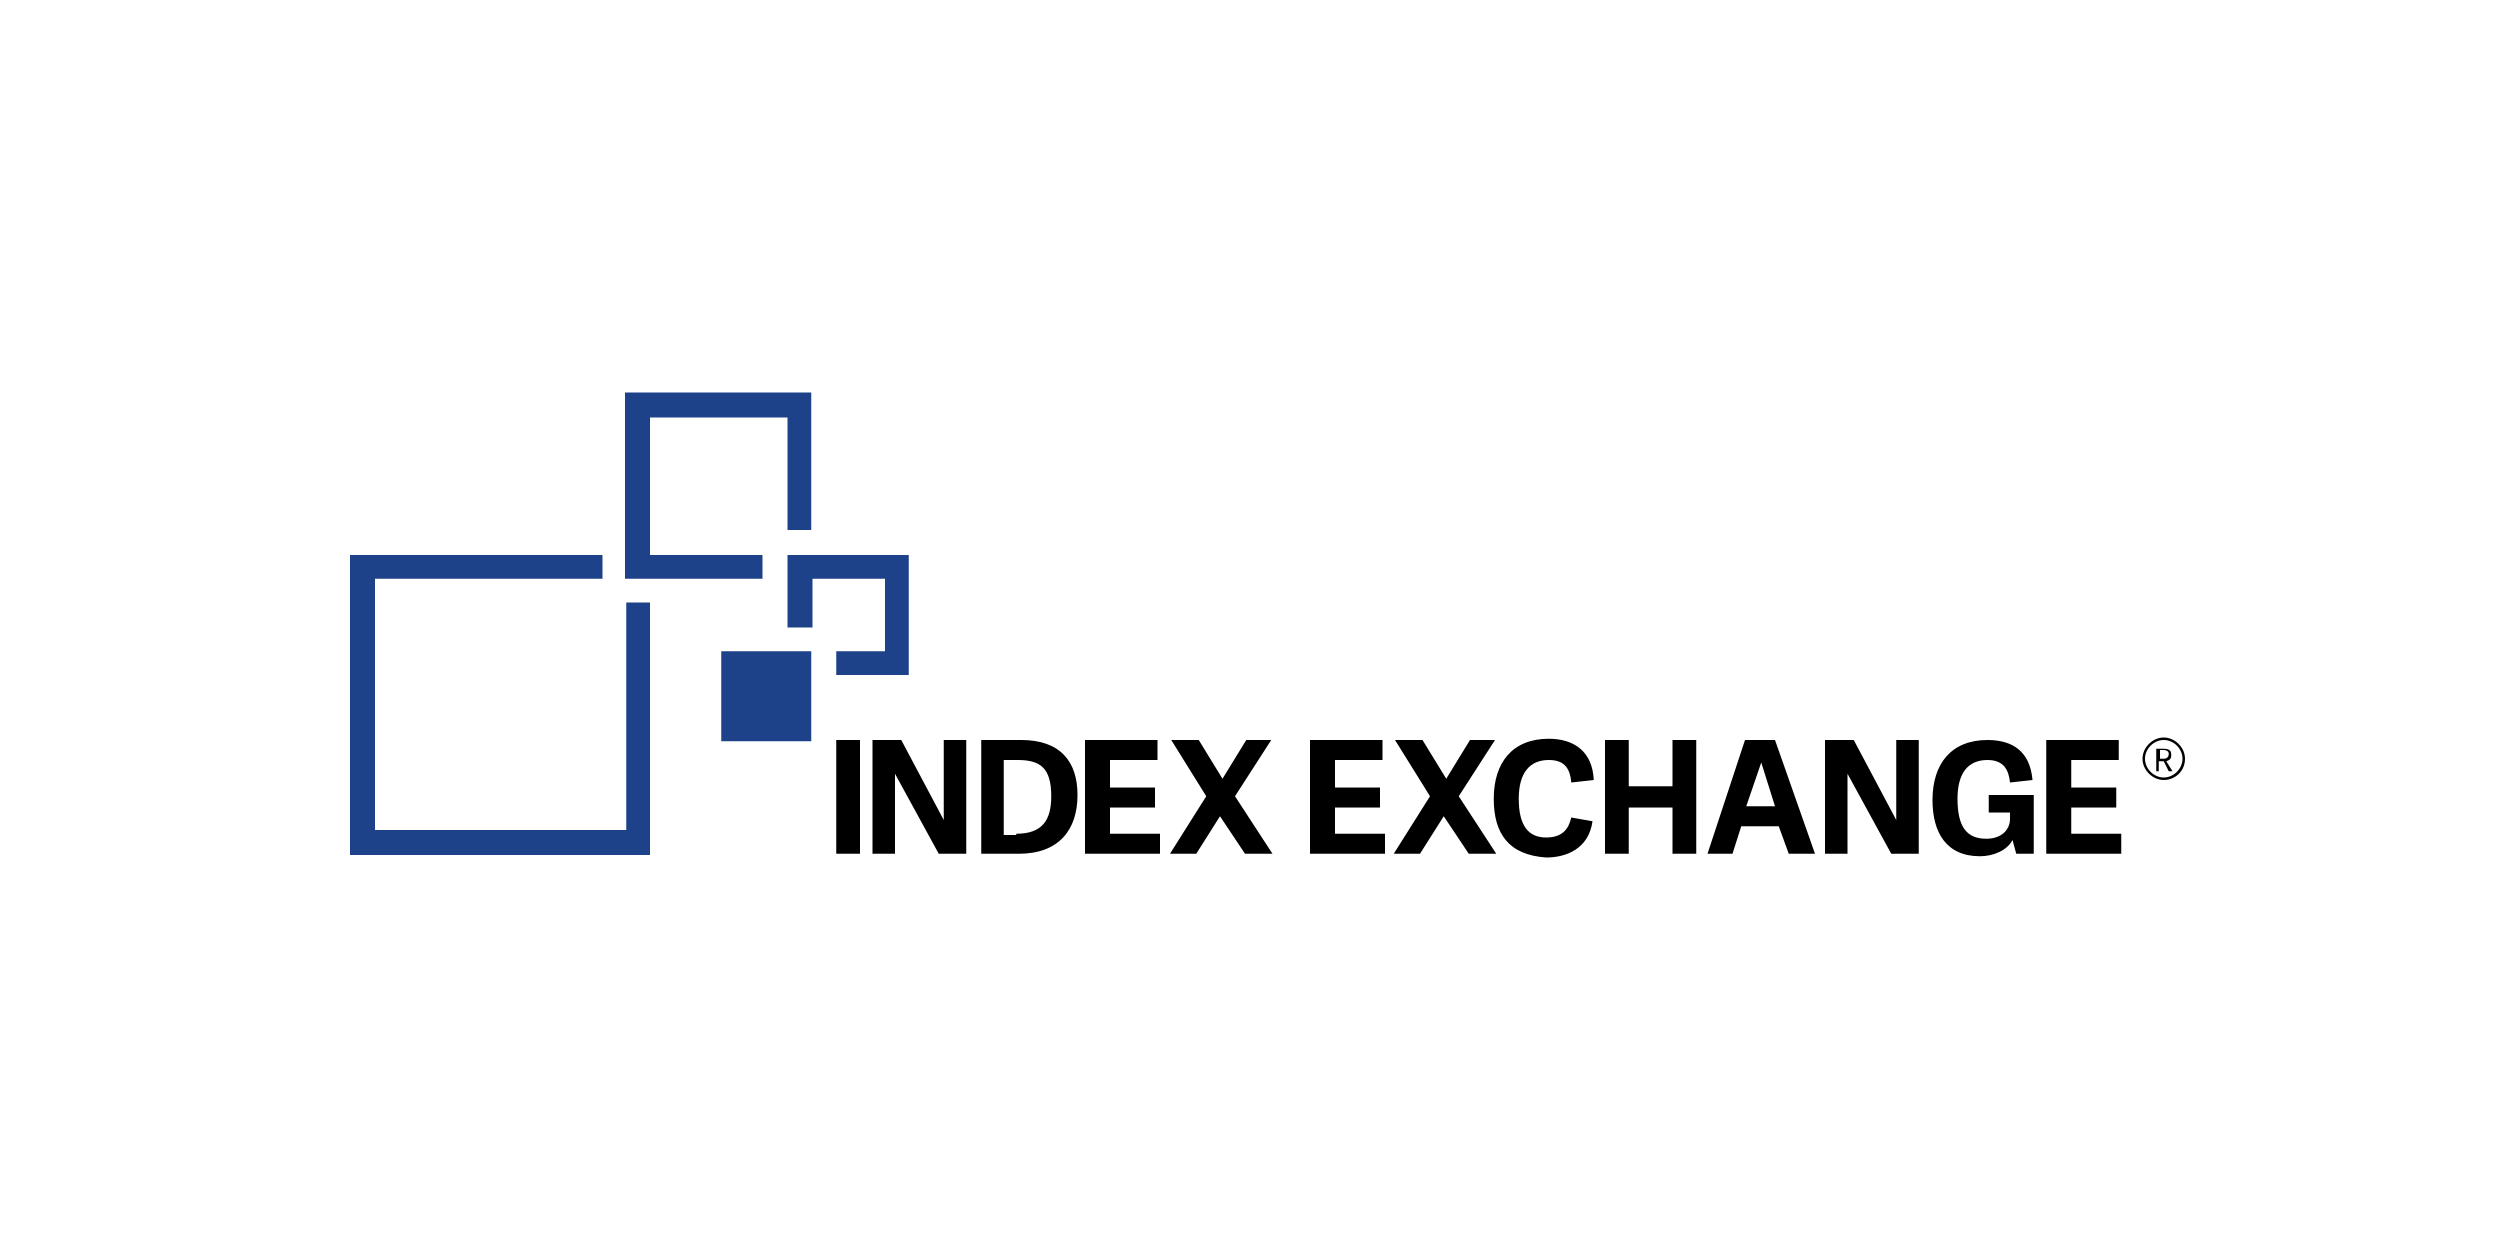
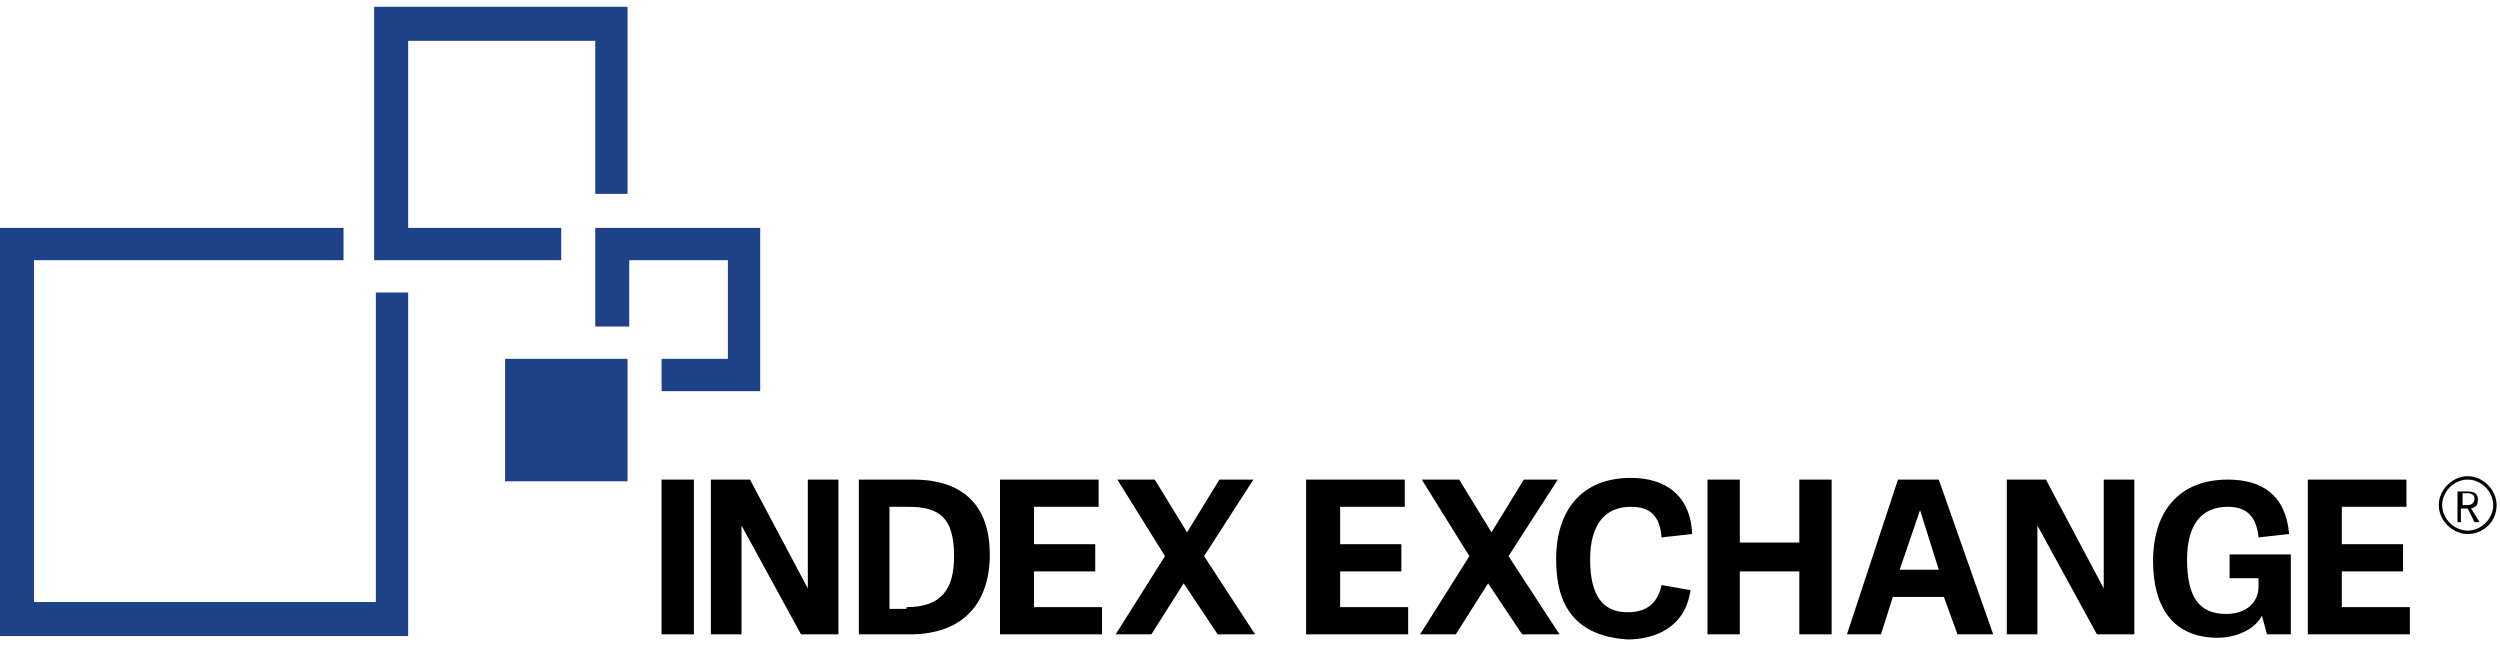
- <svg xmlns="http://www.w3.org/2000/svg" version="1.1" id="Layer_1" x="0px" y="0px" viewBox="0 0 200 100" style="enable-background:new 0 0 200 100;" xml:space="preserve">
-   <style type="text/css">
- 	.st0{fill:#1D428A;}
- </style>
-   <g>
-     <path id="Logotype" d="M68.8,68.3h-1.9v-9.1h1.9V68.3z M75.1,68.3l-3.5-6.4v6.4h-1.8v-9.1h2.3l3.4,6.4v-6.4h1.8v9.1H75.1z    M78.5,68.3v-9.1h3.2c3.1,0,4.5,1.7,4.5,4.4c0,2.8-1.5,4.7-4.7,4.7H78.5z M81.3,66.7c2.1,0,2.8-1.1,2.8-3c0-2.3-0.9-2.9-2.7-2.9   h-1.1v6H81.3z M88.8,66.7h4v1.6h-6v-9.1h5.8v1.6h-3.8V63h3.6v1.6h-3.6V66.7z M98.8,63.7l3,4.6h-2.2l-2-3l-1.9,3h-2.1l2.9-4.6   l-2.8-4.5h2.2l1.9,3.1l1.9-3.1h2L98.8,63.7z M106.8,66.7h4v1.6h-6v-9.1h5.8v1.6h-3.8V63h3.6v1.6h-3.6V66.7z M116.7,63.7l3,4.6h-2.2   l-2-3l-1.9,3h-2.1l2.9-4.6l-2.8-4.5h2.2l1.9,3.1l1.9-3.1h2L116.7,63.7z M119.5,63.9c0-2.9,1.5-4.8,4.4-4.8c2,0,3.5,1,3.6,3.3   l-1.8,0.2c-0.1-1.3-0.7-1.8-1.8-1.8c-1.5,0-2.4,1-2.4,3.1c0,2.2,0.8,3.1,2.2,3.1c1.3,0,1.8-0.7,2-1.6l1.7,0.3   c-0.3,2.2-2.1,2.9-3.7,2.9C120.7,68.4,119.5,66.7,119.5,63.9z M135.7,68.3h-1.9v-3.7h-3.5v3.7h-1.9v-9.1h1.9v3.7h3.5v-3.7h1.9V68.3   z M142,59.2l3.2,9.1h-2.1l-0.8-2.2h-3l-0.7,2.2h-2l3-9.1H142z M140.9,61L140.9,61l-1.2,3.5h2.3L140.9,61z M151.3,68.3l-3.5-6.4v6.4   H146v-9.1h2.3l3.4,6.4v-6.4h1.8v9.1H151.3z M161,67.2c-0.4,0.8-1.5,1.3-2.6,1.3c-2.7,0-3.8-1.9-3.8-4.5c0-2.9,1.5-4.8,4.4-4.8   c2,0,3.4,0.9,3.6,3.2l-1.8,0.2c-0.1-1-0.5-1.8-1.8-1.8c-1.6,0-2.4,1.1-2.4,3.1c0,2.2,0.7,3.2,2.3,3.2c1.2,0,1.9-0.7,1.9-1.6V65   h-1.7v-1.4h3.6v4.7h-1.4L161,67.2z M165.7,66.7h4v1.6h-6v-9.1h5.8v1.6h-3.8V63h3.6v1.6h-3.6V66.7z" />
-     <path id="Logomark" class="st0" d="M50.1,48.2v18.2H30V46.3l18.2,0v-1.9H28v24h24V48.2H50.1z M64.9,31.4v11H63v-9H52v11h9v1.9h-11   V31.4H64.9z M72.7,44.3V54h-5.8v-1.9h3.9v-5.8h-5.8v3.9H63v-5.8H72.7z M64.9,52.1v7.2h-7.2v-7.2H64.9z" />
-     <g id="Registered_Trademark">
-       <g>
-         <path d="M173.8,61.7h-0.3l-0.4-0.8h-0.4v0.8h-0.2v-1.8h0.6c0.5,0,0.6,0.2,0.6,0.5c0,0.3-0.1,0.4-0.4,0.5L173.8,61.7z M173.1,60.7     c0.2,0,0.4-0.1,0.4-0.4c0-0.2-0.2-0.3-0.4-0.3h-0.3v0.7H173.1z" />
-       </g>
-       <path d="M173.1,62.4c-0.9,0-1.7-0.8-1.7-1.7c0-0.9,0.8-1.7,1.7-1.7s1.7,0.8,1.7,1.7C174.8,61.7,174,62.4,173.1,62.4z M173.1,59.2    c-0.8,0-1.5,0.7-1.5,1.5c0,0.8,0.7,1.5,1.5,1.5c0.8,0,1.5-0.7,1.5-1.5C174.6,59.9,173.9,59.2,173.1,59.2z" />
-     </g>
-   </g>
+ <svg xmlns="http://www.w3.org/2000/svg" viewBox="0 0 147 38" fill="none">
+   <path d="M40.8 37.3H38.9V28.2H40.8V37.3ZM47.1 37.3L43.6 30.9V37.3H41.8V28.2H44.1L47.5 34.6V28.2H49.3V37.3H47.1ZM50.5 37.3V28.2H53.7C56.8 28.2 58.2 29.9 58.2 32.6C58.2 35.4 56.7 37.3 53.5 37.3H50.5ZM53.3 35.7C55.4 35.7 56.1 34.6 56.1 32.7C56.1 30.4 55.2 29.8 53.4 29.8H52.3V35.8H53.3V35.7ZM60.8 35.7H64.8V37.3H58.8V28.2H64.6V29.8H60.8V32H64.4V33.6H60.8V35.7ZM70.8 32.7L73.8 37.3H71.6L69.6 34.3L67.7 37.3H65.6L68.5 32.7L65.7 28.2H67.9L69.8 31.3L71.7 28.2H73.7L70.8 32.7ZM78.8 35.7H82.8V37.3H76.8V28.2H82.6V29.8H78.8V32H82.4V33.6H78.8V35.7ZM88.7 32.7L91.7 37.3H89.5L87.5 34.3L85.6 37.3H83.5L86.4 32.7L83.6 28.2H85.8L87.7 31.3L89.6 28.2H91.6L88.7 32.7ZM91.5 32.9C91.5 30 93 28.1 95.9 28.1C97.9 28.1 99.4 29.1 99.5 31.4L97.7 31.6C97.6 30.3 97 29.8 95.9 29.8C94.4 29.8 93.5 30.8 93.5 32.9C93.5 35.1 94.3 36 95.7 36C97 36 97.5 35.3 97.7 34.4L99.4 34.7C99.1 36.9 97.3 37.6 95.7 37.6C92.7 37.4 91.5 35.7 91.5 32.9ZM107.7 37.3H105.8V33.6H102.3V37.3H100.4V28.2H102.3V31.9H105.8V28.2H107.7V37.3ZM114 28.2L117.2 37.3H115.1L114.3 35.1H111.3L110.6 37.3H108.6L111.6 28.2H114V28.2ZM112.9 30L111.7 33.5H114L112.9 30ZM123.3 37.3L119.8 30.9V37.3H118V28.2H120.3L123.7 34.6V28.2H125.5V37.3H123.3ZM133 36.2C132.6 37 131.5 37.5 130.4 37.5C127.7 37.5 126.6 35.6 126.6 33C126.6 30.1 128.1 28.2 131 28.2C133 28.2 134.4 29.1 134.6 31.4L132.8 31.6C132.7 30.6 132.3 29.8 131 29.8C129.4 29.8 128.6 30.9 128.6 32.9C128.6 35.1 129.3 36.1 130.9 36.1C132.1 36.1 132.8 35.4 132.8 34.5V34H131.1V32.6H134.7V37.3H133.3L133 36.2ZM137.7 35.7H141.7V37.3H135.7V28.2H141.5V29.8H137.7V32H141.3V33.6H137.7V35.7Z" fill="black" />
+   <path d="M22.1 17.2V35.4H2V15.3H20.2V13.4H0V37.4H24V17.2H22.1ZM36.9 0.4V11.4H35V2.4H24V13.4H33V15.3H22V0.4H36.9ZM44.7 13.3V23H38.9V21.1H42.8V15.3H37V19.2H35V13.4H44.7V13.3ZM36.9 21.1V28.3H29.7V21.1H36.9Z" fill="#1D428A" />
+   <path d="M145.8 30.7H145.5L145.1 29.9H144.7V30.7H144.5V28.9H145.1C145.6 28.9 145.7 29.1 145.7 29.4C145.7 29.7 145.6 29.8 145.3 29.9L145.8 30.7ZM145.1 29.7C145.3 29.7 145.5 29.6 145.5 29.3C145.5 29.1 145.3 29 145.1 29H144.8V29.7H145.1V29.7Z" fill="black" />
+   <path d="M145.1 31.4C144.2 31.4 143.4 30.6 143.4 29.7C143.4 28.8 144.2 28 145.1 28C146 28 146.8 28.8 146.8 29.7C146.8 30.7 146 31.4 145.1 31.4ZM145.1 28.2C144.3 28.2 143.6 28.9 143.6 29.7C143.6 30.5 144.3 31.2 145.1 31.2C145.9 31.2 146.6 30.5 146.6 29.7C146.6 28.9 145.9 28.2 145.1 28.2Z" fill="black" />
</svg>
